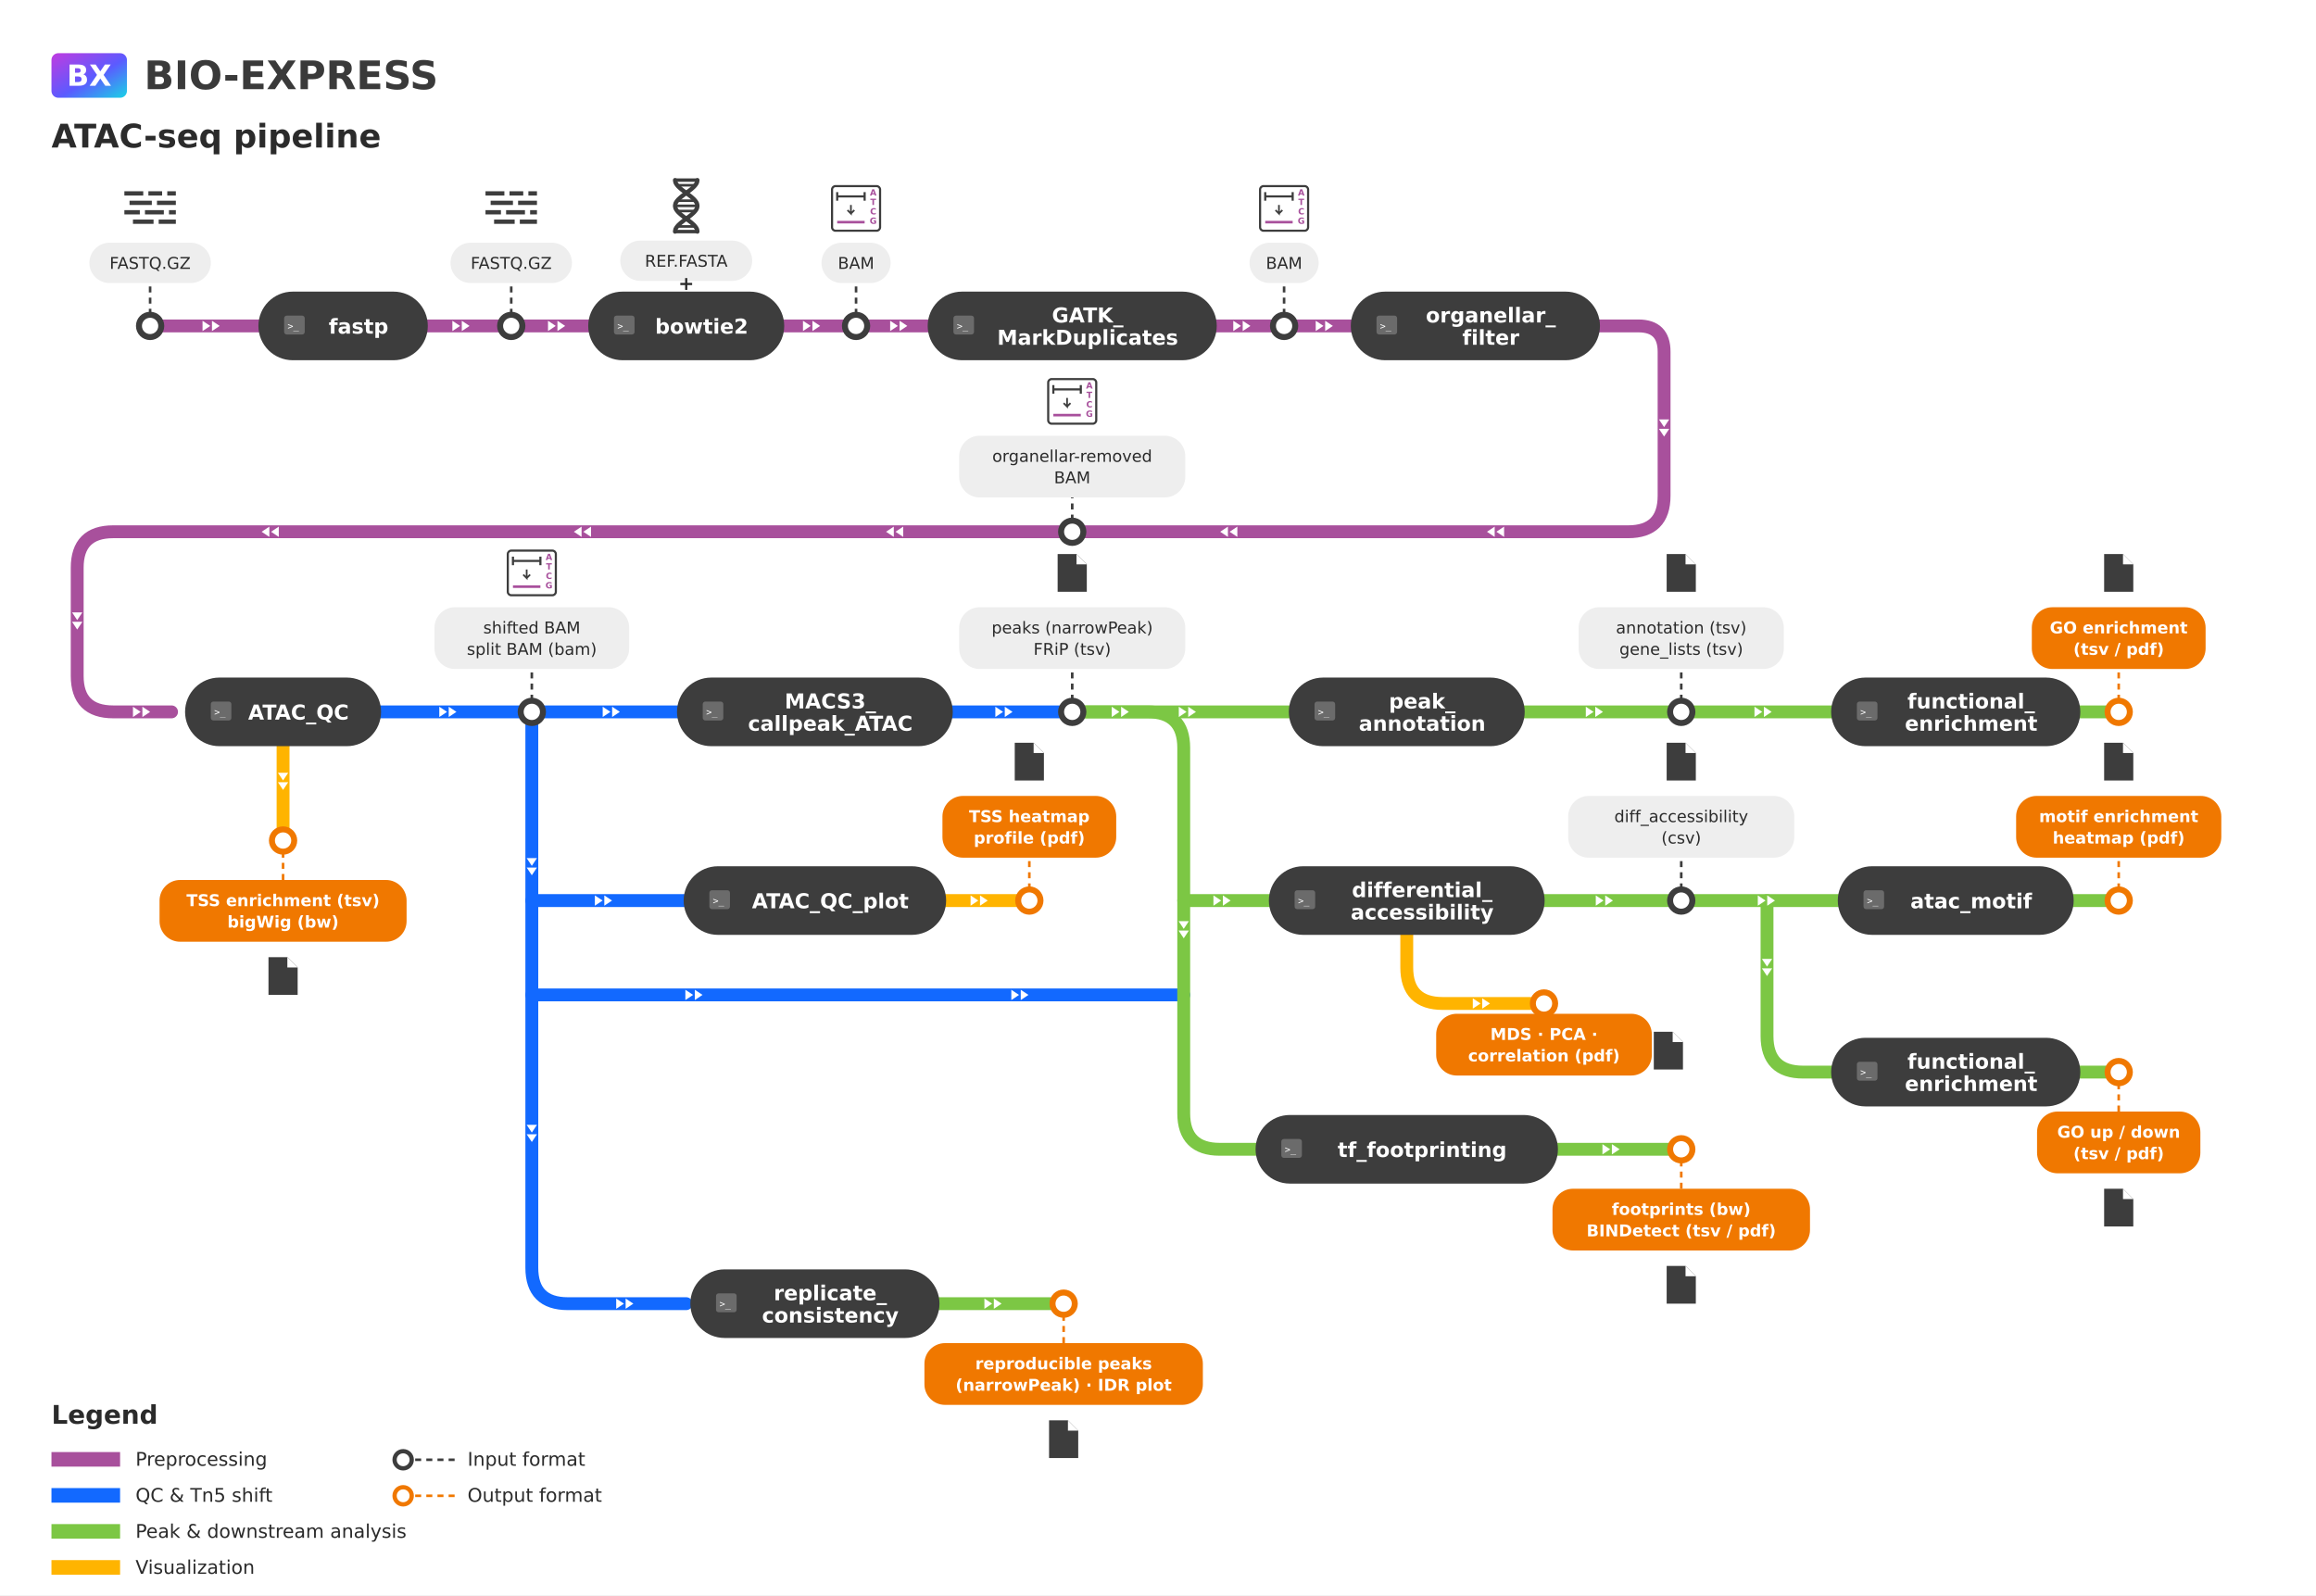
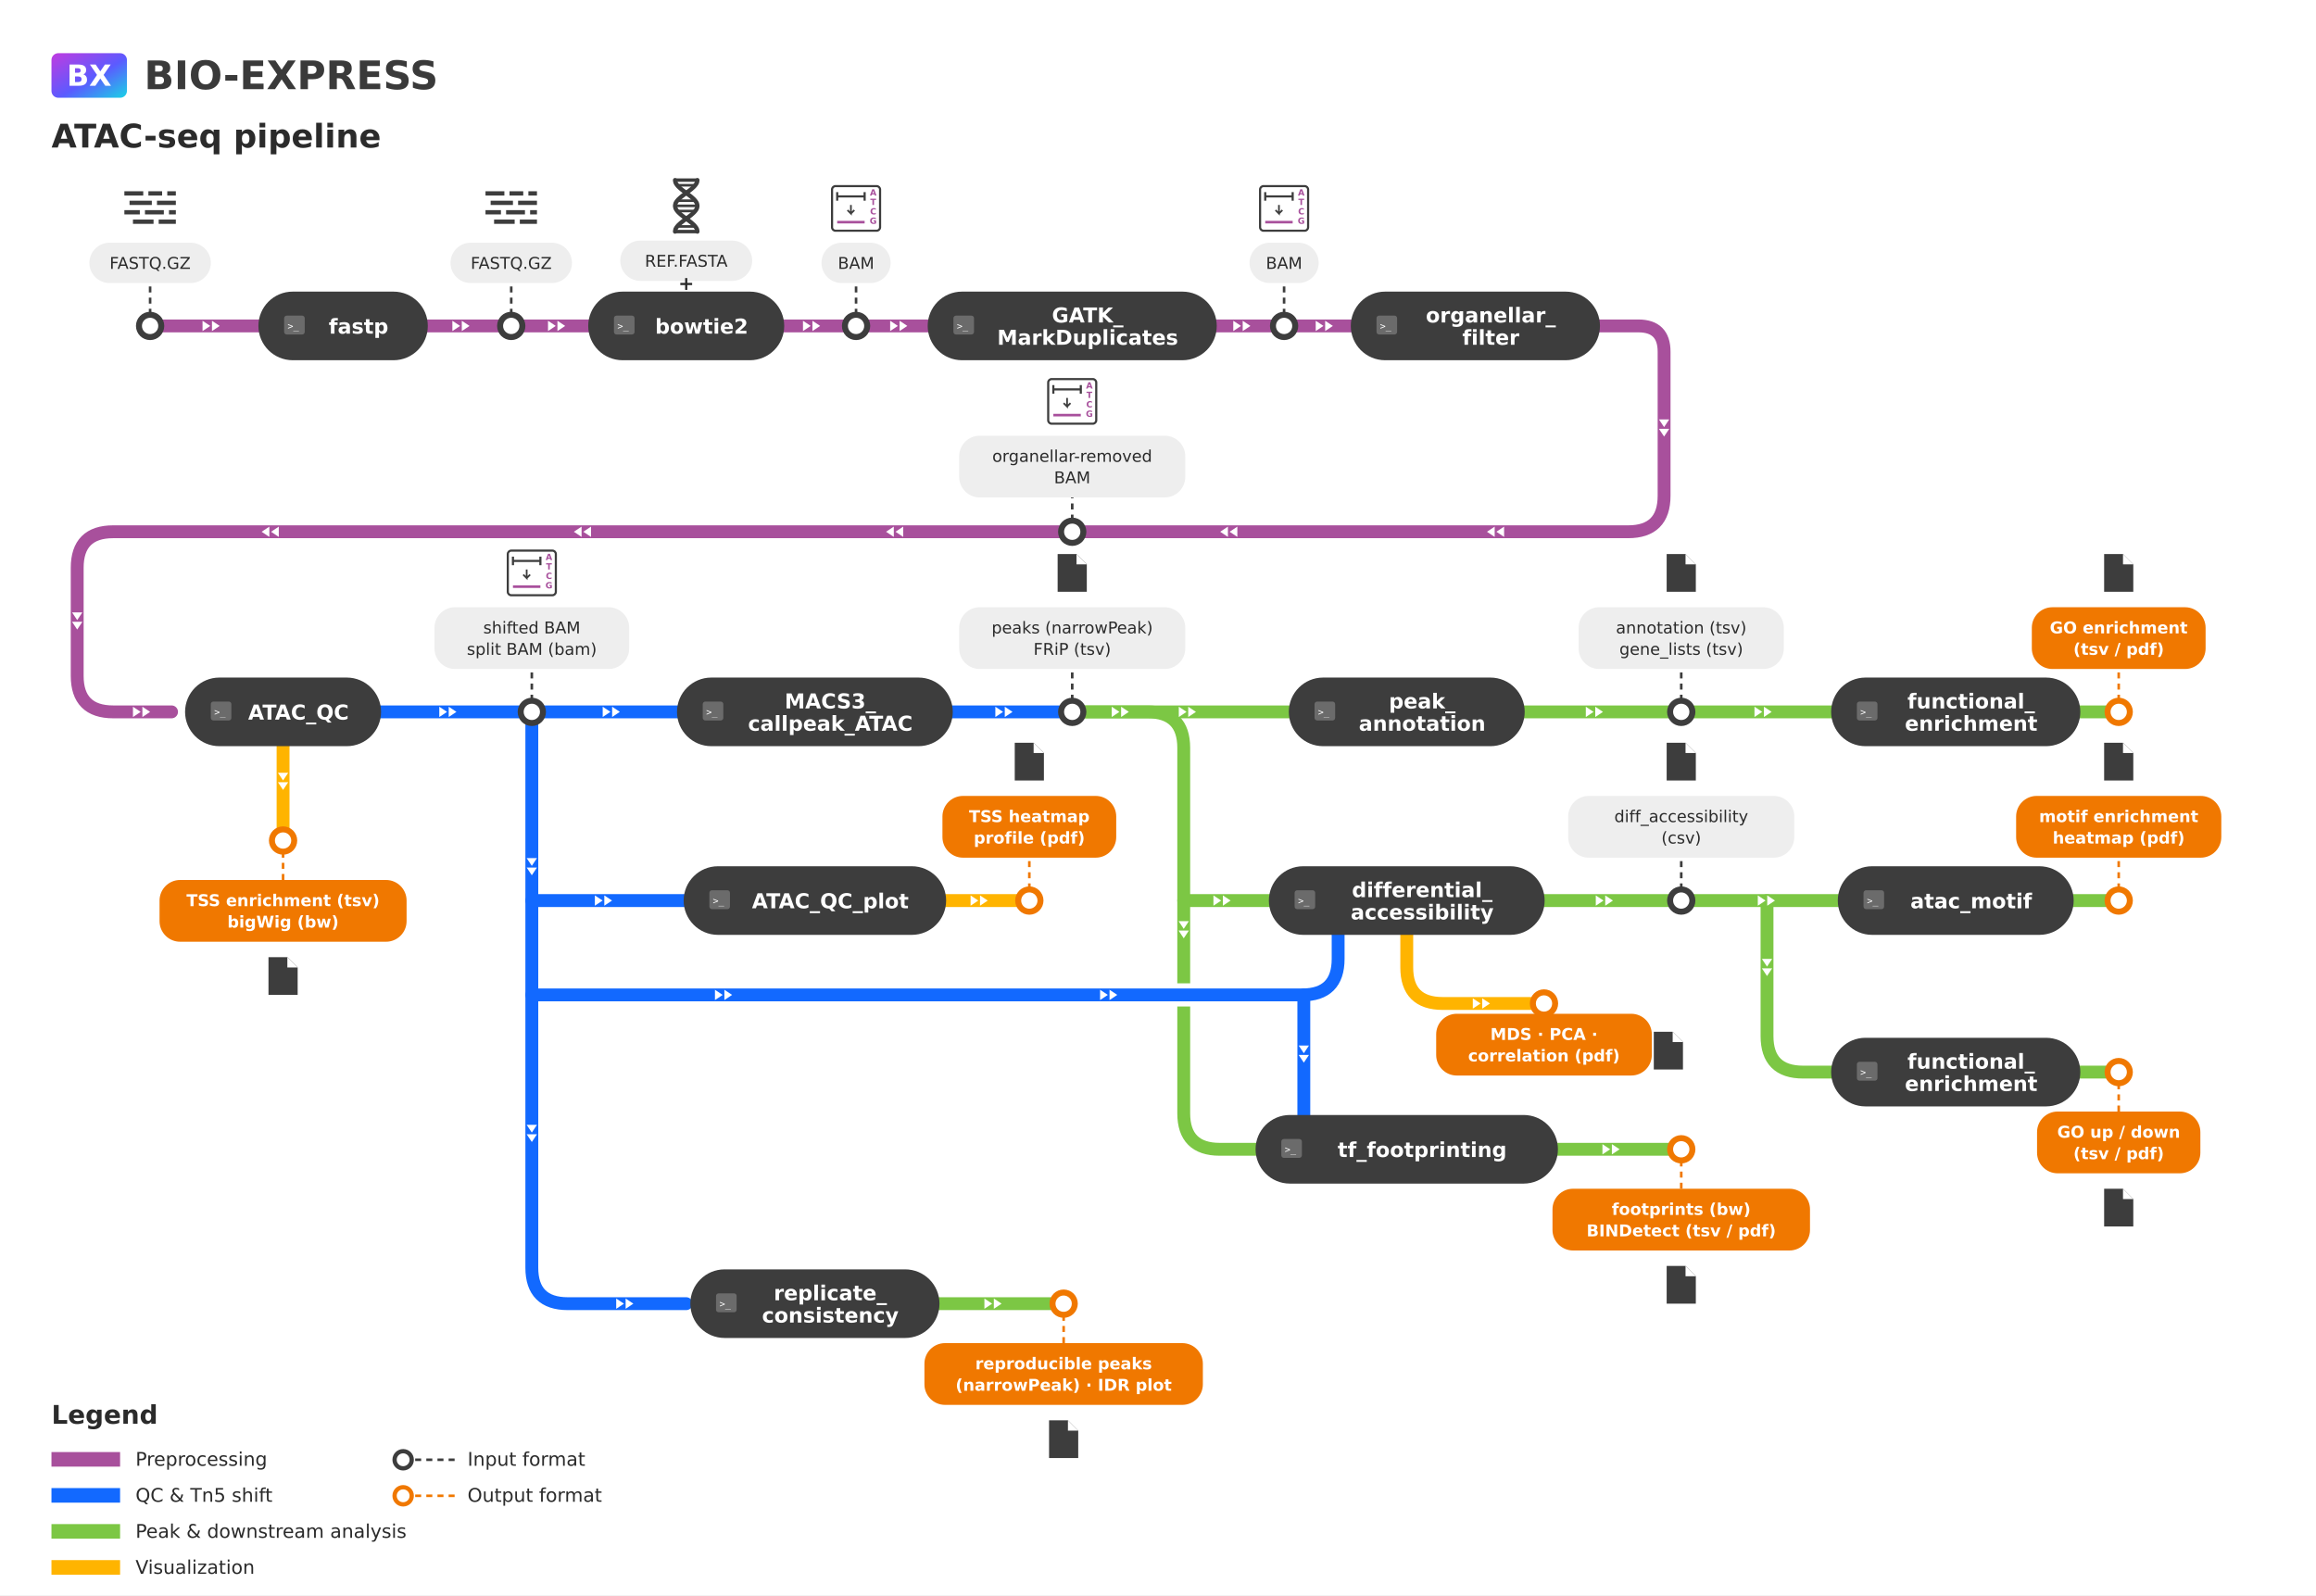
<svg xmlns="http://www.w3.org/2000/svg" width="2700" height="1860" viewBox="0 0 2700 1860">
  <defs>
    <linearGradient id="bx" x1="0" x2="1" y1="0" y2="1">
      <stop offset="0" stop-color="#C13BE0" />
      <stop offset="0.55" stop-color="#5B5BFF" />
      <stop offset="1" stop-color="#19D3E6" />
    </linearGradient>
  </defs>
  <rect width="2700" height="1860" fill="#fff" />
  <g transform="translate(60,62)">
    <rect width="88" height="52" rx="8" fill="url(#bx)" />
    <text x="44" y="38" text-anchor="middle" font-family="Montserrat, 'DejaVu Sans', Arial, sans-serif" font-size="34" font-weight="800" fill="#fff">BX</text>
    <text x="108" y="42" font-family="Montserrat, 'DejaVu Sans', Arial, sans-serif" font-size="46" font-weight="800" fill="#3A3A3A">BIO-EXPRESS</text>
  </g>
  <text x="60" y="172" font-family="Montserrat, 'DejaVu Sans', Arial, sans-serif" font-size="38" font-weight="700" fill="#2B2B2B">ATAC-seq pipeline</text>
  <path d="M175,380 L1850.0,380.0 Q1880,380 1910.0,380.0 L1910.0,380.0 Q1940,380 1940.0,410.0 L1940,578 Q1940,620 1898,620 L132,620 Q90,620 90,662 L90,788 Q90,830 132,830 L200,830" fill="none" stroke="#A8509C" stroke-width="15" stroke-linecap="round" stroke-linejoin="round" />
  <path d="M330,830 L1250,830" fill="none" stroke="#1269FF" stroke-width="15" stroke-linecap="round" stroke-linejoin="round" />
  <path d="M1250,830 L2258,830 Q2300,830 2342,830 L2470,830" fill="none" stroke="#7CC744" stroke-width="15" stroke-linecap="round" stroke-linejoin="round" />
  <path d="M620,830 L620,1478 Q620,1520 662,1520 L800,1520" fill="none" stroke="#1269FF" stroke-width="15" stroke-linecap="round" stroke-linejoin="round" />
  <path d="M620,1050 L800,1050" fill="none" stroke="#1269FF" stroke-width="15" stroke-linecap="round" stroke-linejoin="round" />
-   <path d="M620,1160 L1380,1160" fill="none" stroke="#1269FF" stroke-width="15" stroke-linecap="round" stroke-linejoin="round" />
  <path d="M1250,830 L1338,830 Q1380,830 1380,872 L1380,1298 Q1380,1340 1422,1340 L1500,1340" fill="none" stroke="#7CC744" stroke-width="15" stroke-linecap="round" stroke-linejoin="round" />
  <path d="M1380,1050 L1500,1050" fill="none" stroke="#7CC744" stroke-width="15" stroke-linecap="round" stroke-linejoin="round" />
+   <line x1="1350" y1="1160" x2="1410" y2="1160" stroke="#fff" stroke-width="27" />
+   <path d="M620,1160 L1518,1160 Q1560,1160 1560,1118 L1560,1050" fill="none" stroke="#1269FF" stroke-width="15" stroke-linecap="round" stroke-linejoin="round" />
+   <path d="M1520,1160 L1520,1340" fill="none" stroke="#1269FF" stroke-width="15" stroke-linecap="round" stroke-linejoin="round" />
  <path d="M1640,1050 L2470,1050" fill="none" stroke="#7CC744" stroke-width="15" stroke-linecap="round" stroke-linejoin="round" />
  <path d="M2060,1050 L2060,1208 Q2060,1250 2102,1250 L2470,1250" fill="none" stroke="#7CC744" stroke-width="15" stroke-linecap="round" stroke-linejoin="round" />
  <path d="M330,830 L330,980" fill="none" stroke="#FFB400" stroke-width="15" stroke-linecap="round" stroke-linejoin="round" />
  <path d="M950,1050 L1200,1050" fill="none" stroke="#FFB400" stroke-width="15" stroke-linecap="round" stroke-linejoin="round" />
  <path d="M1640,1050 L1640,1128 Q1640,1170 1682,1170 L1800,1170" fill="none" stroke="#FFB400" stroke-width="15" stroke-linecap="round" stroke-linejoin="round" />
  <path d="M1640,1340 L1960,1340" fill="none" stroke="#7CC744" stroke-width="15" stroke-linecap="round" stroke-linejoin="round" />
  <path d="M950,1520 L1240,1520" fill="none" stroke="#7CC744" stroke-width="15" stroke-linecap="round" stroke-linejoin="round" />
  <g transform="translate(247.125,380) rotate(0.0)" fill="#fff">
    <path d="M-5,-6 L4,0 L-5,6 Z" transform="translate(-6,0)" />
    <path d="M-5,-6 L4,0 L-5,6 Z" transform="translate(5,0)" />
  </g>
  <g transform="translate(538.375,380) rotate(0.0)" fill="#fff">
    <path d="M-5,-6 L4,0 L-5,6 Z" transform="translate(-6,0)" />
    <path d="M-5,-6 L4,0 L-5,6 Z" transform="translate(5,0)" />
  </g>
  <g transform="translate(649.875,380) rotate(0.0)" fill="#fff">
    <path d="M-5,-6 L4,0 L-5,6 Z" transform="translate(-6,0)" />
    <path d="M-5,-6 L4,0 L-5,6 Z" transform="translate(5,0)" />
  </g>
  <g transform="translate(947.125,380) rotate(0.0)" fill="#fff">
    <path d="M-5,-6 L4,0 L-5,6 Z" transform="translate(-6,0)" />
    <path d="M-5,-6 L4,0 L-5,6 Z" transform="translate(5,0)" />
  </g>
  <g transform="translate(1048.75,380) rotate(0.0)" fill="#fff">
    <path d="M-5,-6 L4,0 L-5,6 Z" transform="translate(-6,0)" />
    <path d="M-5,-6 L4,0 L-5,6 Z" transform="translate(5,0)" />
  </g>
  <g transform="translate(1448.75,380) rotate(0.0)" fill="#fff">
    <path d="M-5,-6 L4,0 L-5,6 Z" transform="translate(-6,0)" />
    <path d="M-5,-6 L4,0 L-5,6 Z" transform="translate(5,0)" />
  </g>
  <g transform="translate(1544.875,380) rotate(0.0)" fill="#fff">
    <path d="M-5,-6 L4,0 L-5,6 Z" transform="translate(-6,0)" />
    <path d="M-5,-6 L4,0 L-5,6 Z" transform="translate(5,0)" />
  </g>
  <g transform="translate(1940,500.0) rotate(90.0)" fill="#fff">
    <path d="M-5,-6 L4,0 L-5,6 Z" transform="translate(-6,0)" />
    <path d="M-5,-6 L4,0 L-5,6 Z" transform="translate(5,0)" />
  </g>
  <g transform="translate(314.0,620) rotate(180.0)" fill="#fff">
    <path d="M-5,-6 L4,0 L-5,6 Z" transform="translate(-6,0)" />
    <path d="M-5,-6 L4,0 L-5,6 Z" transform="translate(5,0)" />
  </g>
  <g transform="translate(678.0,620) rotate(180.0)" fill="#fff">
    <path d="M-5,-6 L4,0 L-5,6 Z" transform="translate(-6,0)" />
    <path d="M-5,-6 L4,0 L-5,6 Z" transform="translate(5,0)" />
  </g>
  <g transform="translate(1042.0,620) rotate(180.0)" fill="#fff">
    <path d="M-5,-6 L4,0 L-5,6 Z" transform="translate(-6,0)" />
    <path d="M-5,-6 L4,0 L-5,6 Z" transform="translate(5,0)" />
  </g>
  <g transform="translate(1431.5,620) rotate(180.0)" fill="#fff">
    <path d="M-5,-6 L4,0 L-5,6 Z" transform="translate(-6,0)" />
    <path d="M-5,-6 L4,0 L-5,6 Z" transform="translate(5,0)" />
  </g>
  <g transform="translate(1742.5,620) rotate(180.0)" fill="#fff">
    <path d="M-5,-6 L4,0 L-5,6 Z" transform="translate(-6,0)" />
    <path d="M-5,-6 L4,0 L-5,6 Z" transform="translate(5,0)" />
  </g>
  <g transform="translate(90,725.0) rotate(90.0)" fill="#fff">
    <path d="M-5,-6 L4,0 L-5,6 Z" transform="translate(-6,0)" />
    <path d="M-5,-6 L4,0 L-5,6 Z" transform="translate(5,0)" />
  </g>
  <g transform="translate(166.0,830) rotate(0.0)" fill="#fff">
    <path d="M-5,-6 L4,0 L-5,6 Z" transform="translate(-6,0)" />
    <path d="M-5,-6 L4,0 L-5,6 Z" transform="translate(5,0)" />
  </g>
  <g transform="translate(523.125,830) rotate(0.0)" fill="#fff">
    <path d="M-5,-6 L4,0 L-5,6 Z" transform="translate(-6,0)" />
    <path d="M-5,-6 L4,0 L-5,6 Z" transform="translate(5,0)" />
  </g>
  <g transform="translate(713.625,830) rotate(0.0)" fill="#fff">
    <path d="M-5,-6 L4,0 L-5,6 Z" transform="translate(-6,0)" />
    <path d="M-5,-6 L4,0 L-5,6 Z" transform="translate(5,0)" />
  </g>
  <g transform="translate(1171.375,830) rotate(0.0)" fill="#fff">
    <path d="M-5,-6 L4,0 L-5,6 Z" transform="translate(-6,0)" />
    <path d="M-5,-6 L4,0 L-5,6 Z" transform="translate(5,0)" />
  </g>
  <g transform="translate(1385.25,830) rotate(0.0)" fill="#fff">
    <path d="M-5,-6 L4,0 L-5,6 Z" transform="translate(-6,0)" />
    <path d="M-5,-6 L4,0 L-5,6 Z" transform="translate(5,0)" />
  </g>
  <g transform="translate(1859.75,830) rotate(0.0)" fill="#fff">
    <path d="M-5,-6 L4,0 L-5,6 Z" transform="translate(-6,0)" />
    <path d="M-5,-6 L4,0 L-5,6 Z" transform="translate(5,0)" />
  </g>
  <g transform="translate(2056.375,830) rotate(0.0)" fill="#fff">
    <path d="M-5,-6 L4,0 L-5,6 Z" transform="translate(-6,0)" />
    <path d="M-5,-6 L4,0 L-5,6 Z" transform="translate(5,0)" />
  </g>
  <g transform="translate(620,1011.5) rotate(90.0)" fill="#fff">
    <path d="M-5,-6 L4,0 L-5,6 Z" transform="translate(-6,0)" />
    <path d="M-5,-6 L4,0 L-5,6 Z" transform="translate(5,0)" />
  </g>
  <g transform="translate(620,1322.5) rotate(90.0)" fill="#fff">
    <path d="M-5,-6 L4,0 L-5,6 Z" transform="translate(-6,0)" />
    <path d="M-5,-6 L4,0 L-5,6 Z" transform="translate(5,0)" />
  </g>
  <g transform="translate(729.375,1520) rotate(0.0)" fill="#fff">
    <path d="M-5,-6 L4,0 L-5,6 Z" transform="translate(-6,0)" />
    <path d="M-5,-6 L4,0 L-5,6 Z" transform="translate(5,0)" />
  </g>
  <g transform="translate(704.5,1050) rotate(0.0)" fill="#fff">
    <path d="M-5,-6 L4,0 L-5,6 Z" transform="translate(-6,0)" />
    <path d="M-5,-6 L4,0 L-5,6 Z" transform="translate(5,0)" />
  </g>
-   <g transform="translate(810.0,1160) rotate(0.0)" fill="#fff">
-     <path d="M-5,-6 L4,0 L-5,6 Z" transform="translate(-6,0)" />
-     <path d="M-5,-6 L4,0 L-5,6 Z" transform="translate(5,0)" />
-   </g>
-   <g transform="translate(1190.0,1160) rotate(0.0)" fill="#fff">
-     <path d="M-5,-6 L4,0 L-5,6 Z" transform="translate(-6,0)" />
-     <path d="M-5,-6 L4,0 L-5,6 Z" transform="translate(5,0)" />
-   </g>
  <g transform="translate(1307.0,830) rotate(0.0)" fill="#fff">
    <path d="M-5,-6 L4,0 L-5,6 Z" transform="translate(-6,0)" />
    <path d="M-5,-6 L4,0 L-5,6 Z" transform="translate(5,0)" />
  </g>
  <g transform="translate(1380,1085.0) rotate(90.0)" fill="#fff">
    <path d="M-5,-6 L4,0 L-5,6 Z" transform="translate(-6,0)" />
    <path d="M-5,-6 L4,0 L-5,6 Z" transform="translate(5,0)" />
  </g>
  <g transform="translate(1425.625,1050) rotate(0.0)" fill="#fff">
+     <path d="M-5,-6 L4,0 L-5,6 Z" transform="translate(-6,0)" />
+     <path d="M-5,-6 L4,0 L-5,6 Z" transform="translate(5,0)" />
+   </g>
+   <g transform="translate(844.5,1160) rotate(0.0)" fill="#fff">
+     <path d="M-5,-6 L4,0 L-5,6 Z" transform="translate(-6,0)" />
+     <path d="M-5,-6 L4,0 L-5,6 Z" transform="translate(5,0)" />
+   </g>
+   <g transform="translate(1293.5,1160) rotate(0.0)" fill="#fff">
+     <path d="M-5,-6 L4,0 L-5,6 Z" transform="translate(-6,0)" />
+     <path d="M-5,-6 L4,0 L-5,6 Z" transform="translate(5,0)" />
+   </g>
+   <g transform="translate(1520,1230.0) rotate(90.0)" fill="#fff">
    <path d="M-5,-6 L4,0 L-5,6 Z" transform="translate(-6,0)" />
    <path d="M-5,-6 L4,0 L-5,6 Z" transform="translate(5,0)" />
  </g>
  <g transform="translate(1871.375,1050) rotate(0.0)" fill="#fff">
    <path d="M-5,-6 L4,0 L-5,6 Z" transform="translate(-6,0)" />
    <path d="M-5,-6 L4,0 L-5,6 Z" transform="translate(5,0)" />
  </g>
  <g transform="translate(2060.25,1050) rotate(0.0)" fill="#fff">
    <path d="M-5,-6 L4,0 L-5,6 Z" transform="translate(-6,0)" />
    <path d="M-5,-6 L4,0 L-5,6 Z" transform="translate(5,0)" />
  </g>
  <g transform="translate(2060,1129.0) rotate(90.0)" fill="#fff">
    <path d="M-5,-6 L4,0 L-5,6 Z" transform="translate(-6,0)" />
    <path d="M-5,-6 L4,0 L-5,6 Z" transform="translate(5,0)" />
  </g>
  <g transform="translate(330,912.0) rotate(90.0)" fill="#fff">
    <path d="M-5,-6 L4,0 L-5,6 Z" transform="translate(-6,0)" />
    <path d="M-5,-6 L4,0 L-5,6 Z" transform="translate(5,0)" />
  </g>
  <g transform="translate(1142.5,1050) rotate(0.0)" fill="#fff">
    <path d="M-5,-6 L4,0 L-5,6 Z" transform="translate(-6,0)" />
    <path d="M-5,-6 L4,0 L-5,6 Z" transform="translate(5,0)" />
  </g>
  <g transform="translate(1728.0,1170) rotate(0.0)" fill="#fff">
    <path d="M-5,-6 L4,0 L-5,6 Z" transform="translate(-6,0)" />
    <path d="M-5,-6 L4,0 L-5,6 Z" transform="translate(5,0)" />
  </g>
  <g transform="translate(1879.125,1340) rotate(0.0)" fill="#fff">
    <path d="M-5,-6 L4,0 L-5,6 Z" transform="translate(-6,0)" />
    <path d="M-5,-6 L4,0 L-5,6 Z" transform="translate(5,0)" />
  </g>
  <g transform="translate(1158.625,1520) rotate(0.0)" fill="#fff">
    <path d="M-5,-6 L4,0 L-5,6 Z" transform="translate(-6,0)" />
    <path d="M-5,-6 L4,0 L-5,6 Z" transform="translate(5,0)" />
  </g>
  <rect x="301.25" y="340.0" width="197.5" height="80" rx="40.0" fill="#3D3D3D" />
  <rect x="331.25" y="368" width="24" height="22" rx="3" fill="#6B6B6B" />
  <text x="335.25" y="384" font-family="monospace" font-size="11" fill="#fff">&gt;_</text>
  <text x="418" y="389" text-anchor="middle" font-family="Montserrat, 'DejaVu Sans', Arial, sans-serif" font-size="24" font-weight="600" fill="#fff">fastp</text>
  <rect x="685.75" y="340.0" width="228.5" height="80" rx="40.0" fill="#3D3D3D" />
  <rect x="715.75" y="368" width="24" height="22" rx="3" fill="#6B6B6B" />
  <text x="719.75" y="384" font-family="monospace" font-size="11" fill="#fff">&gt;_</text>
  <text x="818" y="389" text-anchor="middle" font-family="Montserrat, 'DejaVu Sans', Arial, sans-serif" font-size="24" font-weight="600" fill="#fff">bowtie2</text>
  <rect x="1081.5" y="340.0" width="337.0" height="80" rx="40.0" fill="#3D3D3D" />
  <rect x="1111.5" y="368" width="24" height="22" rx="3" fill="#6B6B6B" />
  <text x="1115.5" y="384" font-family="monospace" font-size="11" fill="#fff">&gt;_</text>
  <text x="1268" y="376" text-anchor="middle" font-family="Montserrat, 'DejaVu Sans', Arial, sans-serif" font-size="24" font-weight="600" fill="#fff">GATK_</text>
  <text x="1268" y="402" text-anchor="middle" font-family="Montserrat, 'DejaVu Sans', Arial, sans-serif" font-size="24" font-weight="600" fill="#fff">MarkDuplicates</text>
  <rect x="1574.75" y="340.0" width="290.5" height="80" rx="40.0" fill="#3D3D3D" />
  <rect x="1604.75" y="368" width="24" height="22" rx="3" fill="#6B6B6B" />
  <text x="1608.75" y="384" font-family="monospace" font-size="11" fill="#fff">&gt;_</text>
  <text x="1738" y="376" text-anchor="middle" font-family="Montserrat, 'DejaVu Sans', Arial, sans-serif" font-size="24" font-weight="600" fill="#fff">organellar_</text>
  <text x="1738" y="402" text-anchor="middle" font-family="Montserrat, 'DejaVu Sans', Arial, sans-serif" font-size="24" font-weight="600" fill="#fff">filter</text>
  <line x1="175" y1="380" x2="175" y2="330.0" stroke="#3D3D3D" stroke-width="3" stroke-dasharray="7,6" />
  <rect x="104.2" y="283.0" width="141.6" height="47" rx="23.5" fill="#EEEEEE" />
  <text x="175" y="313.5" text-anchor="middle" font-family="Montserrat, 'DejaVu Sans', Arial, sans-serif" font-size="19" font-weight="500" fill="#2B2B2B">FASTQ.GZ</text>
  <rect x="145" y="223.0" width="22" height="5" fill="#3D3D3D" />
  <rect x="173" y="223.0" width="16" height="5" fill="#3D3D3D" />
  <rect x="195" y="223.0" width="10" height="5" fill="#3D3D3D" />
  <rect x="151" y="234.0" width="26" height="5" fill="#3D3D3D" />
  <rect x="183" y="234.0" width="22" height="5" fill="#3D3D3D" />
  <rect x="145" y="245.0" width="18" height="5" fill="#3D3D3D" />
  <rect x="169" y="245.0" width="22" height="5" fill="#3D3D3D" />
  <rect x="197" y="245.0" width="8" height="5" fill="#3D3D3D" />
  <rect x="155" y="256.0" width="24" height="5" fill="#3D3D3D" />
  <rect x="185" y="256.0" width="20" height="5" fill="#3D3D3D" />
  <circle cx="175" cy="380" r="13" fill="#fff" stroke="#3D3D3D" stroke-width="7" />
  <line x1="596" y1="380" x2="596" y2="330.0" stroke="#3D3D3D" stroke-width="3" stroke-dasharray="7,6" />
  <rect x="525.2" y="283.0" width="141.6" height="47" rx="23.5" fill="#EEEEEE" />
  <text x="596" y="313.5" text-anchor="middle" font-family="Montserrat, 'DejaVu Sans', Arial, sans-serif" font-size="19" font-weight="500" fill="#2B2B2B">FASTQ.GZ</text>
  <rect x="566" y="223.0" width="22" height="5" fill="#3D3D3D" />
  <rect x="594" y="223.0" width="16" height="5" fill="#3D3D3D" />
  <rect x="616" y="223.0" width="10" height="5" fill="#3D3D3D" />
  <rect x="572" y="234.0" width="26" height="5" fill="#3D3D3D" />
  <rect x="604" y="234.0" width="22" height="5" fill="#3D3D3D" />
  <rect x="566" y="245.0" width="18" height="5" fill="#3D3D3D" />
  <rect x="590" y="245.0" width="22" height="5" fill="#3D3D3D" />
  <rect x="618" y="245.0" width="8" height="5" fill="#3D3D3D" />
  <rect x="576" y="256.0" width="24" height="5" fill="#3D3D3D" />
  <rect x="606" y="256.0" width="20" height="5" fill="#3D3D3D" />
  <circle cx="596" cy="380" r="13" fill="#fff" stroke="#3D3D3D" stroke-width="7" />
  <line x1="998" y1="380" x2="998" y2="330.0" stroke="#3D3D3D" stroke-width="3" stroke-dasharray="7,6" />
  <rect x="957.7" y="283.0" width="80.6" height="47" rx="23.5" fill="#EEEEEE" />
  <text x="998" y="313.5" text-anchor="middle" font-family="Montserrat, 'DejaVu Sans', Arial, sans-serif" font-size="19" font-weight="500" fill="#2B2B2B">BAM</text>
  <rect x="970" y="217.0" width="56" height="52" rx="4" fill="#fff" stroke="#3D3D3D" stroke-width="2.5" />
  <line x1="976" y1="229.0" x2="1008" y2="229.0" stroke="#3D3D3D" stroke-width="2.5" />
  <line x1="976" y1="224.0" x2="976" y2="234.0" stroke="#3D3D3D" stroke-width="2.5" />
  <line x1="1008" y1="224.0" x2="1008" y2="234.0" stroke="#3D3D3D" stroke-width="2.5" />
  <path d="M992,239.0 v10 l-4,-4 M992,249.0 l4,-4" fill="none" stroke="#3D3D3D" stroke-width="2" />
  <line x1="976" y1="259.0" x2="1008" y2="259.0" stroke="#A8509C" stroke-width="3" />
  <text x="1018" y="228.0" text-anchor="middle" font-family="Montserrat, 'DejaVu Sans', Arial, sans-serif" font-size="10" font-weight="700" fill="#A8509C">A</text>
  <text x="1018" y="239.0" text-anchor="middle" font-family="Montserrat, 'DejaVu Sans', Arial, sans-serif" font-size="10" font-weight="700" fill="#A8509C">T</text>
  <text x="1018" y="250.0" text-anchor="middle" font-family="Montserrat, 'DejaVu Sans', Arial, sans-serif" font-size="10" font-weight="700" fill="#A8509C">C</text>
  <text x="1018" y="261.0" text-anchor="middle" font-family="Montserrat, 'DejaVu Sans', Arial, sans-serif" font-size="10" font-weight="700" fill="#A8509C">G</text>
  <circle cx="998" cy="380" r="13" fill="#fff" stroke="#3D3D3D" stroke-width="7" />
  <line x1="1497" y1="380" x2="1497" y2="330.0" stroke="#3D3D3D" stroke-width="3" stroke-dasharray="7,6" />
  <rect x="1456.7" y="283.0" width="80.6" height="47" rx="23.5" fill="#EEEEEE" />
  <text x="1497" y="313.5" text-anchor="middle" font-family="Montserrat, 'DejaVu Sans', Arial, sans-serif" font-size="19" font-weight="500" fill="#2B2B2B">BAM</text>
  <rect x="1469" y="217.0" width="56" height="52" rx="4" fill="#fff" stroke="#3D3D3D" stroke-width="2.5" />
  <line x1="1475" y1="229.0" x2="1507" y2="229.0" stroke="#3D3D3D" stroke-width="2.5" />
  <line x1="1475" y1="224.0" x2="1475" y2="234.0" stroke="#3D3D3D" stroke-width="2.5" />
  <line x1="1507" y1="224.0" x2="1507" y2="234.0" stroke="#3D3D3D" stroke-width="2.5" />
  <path d="M1491,239.0 v10 l-4,-4 M1491,249.0 l4,-4" fill="none" stroke="#3D3D3D" stroke-width="2" />
  <line x1="1475" y1="259.0" x2="1507" y2="259.0" stroke="#A8509C" stroke-width="3" />
  <text x="1517" y="228.0" text-anchor="middle" font-family="Montserrat, 'DejaVu Sans', Arial, sans-serif" font-size="10" font-weight="700" fill="#A8509C">A</text>
  <text x="1517" y="239.0" text-anchor="middle" font-family="Montserrat, 'DejaVu Sans', Arial, sans-serif" font-size="10" font-weight="700" fill="#A8509C">T</text>
  <text x="1517" y="250.0" text-anchor="middle" font-family="Montserrat, 'DejaVu Sans', Arial, sans-serif" font-size="10" font-weight="700" fill="#A8509C">C</text>
  <text x="1517" y="261.0" text-anchor="middle" font-family="Montserrat, 'DejaVu Sans', Arial, sans-serif" font-size="10" font-weight="700" fill="#A8509C">G</text>
  <circle cx="1497" cy="380" r="13" fill="#fff" stroke="#3D3D3D" stroke-width="7" />
  <rect x="723.1" y="280.5" width="153.8" height="47" rx="23.5" fill="#EEEEEE" />
  <text x="800" y="311.0" text-anchor="middle" font-family="Montserrat, 'DejaVu Sans', Arial, sans-serif" font-size="19" font-weight="500" fill="#2B2B2B">REF.FASTA</text>
  <text x="800" y="338" text-anchor="middle" font-family="Montserrat, 'DejaVu Sans', Arial, sans-serif" font-size="22" font-weight="700" fill="#2B2B2B">+</text>
  <polyline points="813.0,210.0 812.8,211.5 812.4,213.0 811.6,214.5 810.5,216.0 809.2,217.5 807.6,219.0 805.9,220.5 804.0,222.0 802.0,223.5 800.0,225.0 798.0,226.5 796.0,228.0 794.1,229.5 792.4,231.0 790.8,232.5 789.5,234.0 788.4,235.5 787.6,237.0 787.2,238.5 787.0,240.0 787.2,241.5 787.6,243.0 788.4,244.5 789.5,246.0 790.8,247.5 792.4,249.0 794.1,250.5 796.0,252.0 798.0,253.5 800.0,255.0 802.0,256.5 804.0,258.0 805.9,259.5 807.6,261.0 809.2,262.5 810.5,264.0 811.6,265.5 812.4,267.0 812.8,268.5 813.0,270.0" fill="none" stroke="#3D3D3D" stroke-width="5" stroke-linecap="round" />
  <polyline points="787.0,210.0 787.2,211.5 787.6,213.0 788.4,214.5 789.5,216.0 790.8,217.5 792.4,219.0 794.1,220.5 796.0,222.0 798.0,223.5 800.0,225.0 802.0,226.5 804.0,228.0 805.9,229.5 807.6,231.0 809.2,232.5 810.5,234.0 811.6,235.5 812.4,237.0 812.8,238.5 813.0,240.0 812.8,241.5 812.4,243.0 811.6,244.5 810.5,246.0 809.2,247.5 807.6,249.0 805.9,250.5 804.0,252.0 802.0,253.5 800.0,255.0 798.0,256.5 796.0,258.0 794.1,259.5 792.4,261.0 790.8,262.5 789.5,264.0 788.4,265.5 787.6,267.0 787.2,268.5 787.0,270.0" fill="none" stroke="#3D3D3D" stroke-width="5" stroke-linecap="round" />
  <line x1="789.0" y1="210.0" x2="811.0" y2="210.0" stroke="#3D3D3D" stroke-width="4" stroke-linecap="round" />
  <line x1="791.5" y1="216.0" x2="808.5" y2="216.0" stroke="#3D3D3D" stroke-width="3" stroke-linecap="round" />
  <line x1="791.5" y1="234.0" x2="808.5" y2="234.0" stroke="#3D3D3D" stroke-width="3" stroke-linecap="round" />
  <line x1="789.0" y1="240.0" x2="811.0" y2="240.0" stroke="#3D3D3D" stroke-width="3" stroke-linecap="round" />
  <line x1="791.5" y1="246.0" x2="808.5" y2="246.0" stroke="#3D3D3D" stroke-width="3" stroke-linecap="round" />
  <line x1="791.5" y1="264.0" x2="808.5" y2="264.0" stroke="#3D3D3D" stroke-width="3" stroke-linecap="round" />
  <line x1="789.0" y1="270.0" x2="811.0" y2="270.0" stroke="#3D3D3D" stroke-width="4" stroke-linecap="round" />
  <line x1="1250" y1="620" x2="1250" y2="580.0" stroke="#3D3D3D" stroke-width="3" stroke-dasharray="7,6" />
  <rect x="1118.2" y="508.0" width="263.6" height="72" rx="24" fill="#EEEEEE" />
  <text x="1250" y="538.5" text-anchor="middle" font-family="Montserrat, 'DejaVu Sans', Arial, sans-serif" font-size="19" font-weight="500" fill="#2B2B2B">organellar-removed</text>
  <text x="1250" y="563.5" text-anchor="middle" font-family="Montserrat, 'DejaVu Sans', Arial, sans-serif" font-size="19" font-weight="500" fill="#2B2B2B">BAM</text>
  <rect x="1222" y="442.0" width="56" height="52" rx="4" fill="#fff" stroke="#3D3D3D" stroke-width="2.5" />
  <line x1="1228" y1="454.0" x2="1260" y2="454.0" stroke="#3D3D3D" stroke-width="2.5" />
  <line x1="1228" y1="449.0" x2="1228" y2="459.0" stroke="#3D3D3D" stroke-width="2.5" />
  <line x1="1260" y1="449.0" x2="1260" y2="459.0" stroke="#3D3D3D" stroke-width="2.5" />
  <path d="M1244,464.0 v10 l-4,-4 M1244,474.0 l4,-4" fill="none" stroke="#3D3D3D" stroke-width="2" />
  <line x1="1228" y1="484.0" x2="1260" y2="484.0" stroke="#A8509C" stroke-width="3" />
  <text x="1270" y="453.0" text-anchor="middle" font-family="Montserrat, 'DejaVu Sans', Arial, sans-serif" font-size="10" font-weight="700" fill="#A8509C">A</text>
  <text x="1270" y="464.0" text-anchor="middle" font-family="Montserrat, 'DejaVu Sans', Arial, sans-serif" font-size="10" font-weight="700" fill="#A8509C">T</text>
  <text x="1270" y="475.0" text-anchor="middle" font-family="Montserrat, 'DejaVu Sans', Arial, sans-serif" font-size="10" font-weight="700" fill="#A8509C">C</text>
  <text x="1270" y="486.0" text-anchor="middle" font-family="Montserrat, 'DejaVu Sans', Arial, sans-serif" font-size="10" font-weight="700" fill="#A8509C">G</text>
  <circle cx="1250" cy="620" r="13" fill="#fff" stroke="#3D3D3D" stroke-width="7" />
  <rect x="215.75" y="790.0" width="228.5" height="80" rx="40.0" fill="#3D3D3D" />
  <rect x="245.75" y="818" width="24" height="22" rx="3" fill="#6B6B6B" />
  <text x="249.75" y="834" font-family="monospace" font-size="11" fill="#fff">&gt;_</text>
  <text x="348" y="839" text-anchor="middle" font-family="Montserrat, 'DejaVu Sans', Arial, sans-serif" font-size="24" font-weight="600" fill="#fff">ATAC_QC</text>
  <rect x="789.25" y="790.0" width="321.5" height="80" rx="40.0" fill="#3D3D3D" />
  <rect x="819.25" y="818" width="24" height="22" rx="3" fill="#6B6B6B" />
  <text x="823.25" y="834" font-family="monospace" font-size="11" fill="#fff">&gt;_</text>
  <text x="968" y="826" text-anchor="middle" font-family="Montserrat, 'DejaVu Sans', Arial, sans-serif" font-size="24" font-weight="600" fill="#fff">MACS3_</text>
  <text x="968" y="852" text-anchor="middle" font-family="Montserrat, 'DejaVu Sans', Arial, sans-serif" font-size="24" font-weight="600" fill="#fff">callpeak_ATAC</text>
  <rect x="1502.5" y="790.0" width="275.0" height="80" rx="40.0" fill="#3D3D3D" />
  <rect x="1532.5" y="818" width="24" height="22" rx="3" fill="#6B6B6B" />
  <text x="1536.5" y="834" font-family="monospace" font-size="11" fill="#fff">&gt;_</text>
  <text x="1658" y="826" text-anchor="middle" font-family="Montserrat, 'DejaVu Sans', Arial, sans-serif" font-size="24" font-weight="600" fill="#fff">peak_</text>
  <text x="1658" y="852" text-anchor="middle" font-family="Montserrat, 'DejaVu Sans', Arial, sans-serif" font-size="24" font-weight="600" fill="#fff">annotation</text>
  <rect x="2134.75" y="790.0" width="290.5" height="80" rx="40.0" fill="#3D3D3D" />
  <rect x="2164.75" y="818" width="24" height="22" rx="3" fill="#6B6B6B" />
  <text x="2168.75" y="834" font-family="monospace" font-size="11" fill="#fff">&gt;_</text>
  <text x="2298" y="826" text-anchor="middle" font-family="Montserrat, 'DejaVu Sans', Arial, sans-serif" font-size="24" font-weight="600" fill="#fff">functional_</text>
  <text x="2298" y="852" text-anchor="middle" font-family="Montserrat, 'DejaVu Sans', Arial, sans-serif" font-size="24" font-weight="600" fill="#fff">enrichment</text>
  <rect x="797.0" y="1010.0" width="306.0" height="80" rx="40.0" fill="#3D3D3D" />
  <rect x="827.0" y="1038" width="24" height="22" rx="3" fill="#6B6B6B" />
  <text x="831.0" y="1054" font-family="monospace" font-size="11" fill="#fff">&gt;_</text>
  <text x="968" y="1059" text-anchor="middle" font-family="Montserrat, 'DejaVu Sans', Arial, sans-serif" font-size="24" font-weight="600" fill="#fff">ATAC_QC_plot</text>
  <rect x="1479.25" y="1010.0" width="321.5" height="80" rx="40.0" fill="#3D3D3D" />
  <rect x="1509.25" y="1038" width="24" height="22" rx="3" fill="#6B6B6B" />
  <text x="1513.25" y="1054" font-family="monospace" font-size="11" fill="#fff">&gt;_</text>
  <text x="1658" y="1046" text-anchor="middle" font-family="Montserrat, 'DejaVu Sans', Arial, sans-serif" font-size="24" font-weight="600" fill="#fff">differential_</text>
  <text x="1658" y="1072" text-anchor="middle" font-family="Montserrat, 'DejaVu Sans', Arial, sans-serif" font-size="24" font-weight="600" fill="#fff">accessibility</text>
  <rect x="2142.5" y="1010.0" width="275.0" height="80" rx="40.0" fill="#3D3D3D" />
  <rect x="2172.5" y="1038" width="24" height="22" rx="3" fill="#6B6B6B" />
  <text x="2176.5" y="1054" font-family="monospace" font-size="11" fill="#fff">&gt;_</text>
  <text x="2298" y="1059" text-anchor="middle" font-family="Montserrat, 'DejaVu Sans', Arial, sans-serif" font-size="24" font-weight="600" fill="#fff">atac_motif</text>
  <rect x="2134.75" y="1210.0" width="290.5" height="80" rx="40.0" fill="#3D3D3D" />
  <rect x="2164.75" y="1238" width="24" height="22" rx="3" fill="#6B6B6B" />
  <text x="2168.75" y="1254" font-family="monospace" font-size="11" fill="#fff">&gt;_</text>
  <text x="2298" y="1246" text-anchor="middle" font-family="Montserrat, 'DejaVu Sans', Arial, sans-serif" font-size="24" font-weight="600" fill="#fff">functional_</text>
  <text x="2298" y="1272" text-anchor="middle" font-family="Montserrat, 'DejaVu Sans', Arial, sans-serif" font-size="24" font-weight="600" fill="#fff">enrichment</text>
  <rect x="1463.75" y="1300.0" width="352.5" height="80" rx="40.0" fill="#3D3D3D" />
  <rect x="1493.75" y="1328" width="24" height="22" rx="3" fill="#6B6B6B" />
  <text x="1497.75" y="1344" font-family="monospace" font-size="11" fill="#fff">&gt;_</text>
  <text x="1658" y="1349" text-anchor="middle" font-family="Montserrat, 'DejaVu Sans', Arial, sans-serif" font-size="24" font-weight="600" fill="#fff">tf_footprinting</text>
  <rect x="804.75" y="1480.0" width="290.5" height="80" rx="40.0" fill="#3D3D3D" />
  <rect x="834.75" y="1508" width="24" height="22" rx="3" fill="#6B6B6B" />
  <text x="838.75" y="1524" font-family="monospace" font-size="11" fill="#fff">&gt;_</text>
  <text x="968" y="1516" text-anchor="middle" font-family="Montserrat, 'DejaVu Sans', Arial, sans-serif" font-size="24" font-weight="600" fill="#fff">replicate_</text>
  <text x="968" y="1542" text-anchor="middle" font-family="Montserrat, 'DejaVu Sans', Arial, sans-serif" font-size="24" font-weight="600" fill="#fff">consistency</text>
  <line x1="620" y1="830" x2="620" y2="780.0" stroke="#3D3D3D" stroke-width="3" stroke-dasharray="7,6" />
  <rect x="506.5" y="708.0" width="227.0" height="72" rx="24" fill="#EEEEEE" />
  <text x="620" y="738.5" text-anchor="middle" font-family="Montserrat, 'DejaVu Sans', Arial, sans-serif" font-size="19" font-weight="500" fill="#2B2B2B">shifted BAM</text>
  <text x="620" y="763.5" text-anchor="middle" font-family="Montserrat, 'DejaVu Sans', Arial, sans-serif" font-size="19" font-weight="500" fill="#2B2B2B">split BAM (bam)</text>
  <rect x="592" y="642.0" width="56" height="52" rx="4" fill="#fff" stroke="#3D3D3D" stroke-width="2.5" />
  <line x1="598" y1="654.0" x2="630" y2="654.0" stroke="#3D3D3D" stroke-width="2.5" />
  <line x1="598" y1="649.0" x2="598" y2="659.0" stroke="#3D3D3D" stroke-width="2.5" />
  <line x1="630" y1="649.0" x2="630" y2="659.0" stroke="#3D3D3D" stroke-width="2.5" />
  <path d="M614,664.0 v10 l-4,-4 M614,674.0 l4,-4" fill="none" stroke="#3D3D3D" stroke-width="2" />
  <line x1="598" y1="684.0" x2="630" y2="684.0" stroke="#A8509C" stroke-width="3" />
  <text x="640" y="653.0" text-anchor="middle" font-family="Montserrat, 'DejaVu Sans', Arial, sans-serif" font-size="10" font-weight="700" fill="#A8509C">A</text>
  <text x="640" y="664.0" text-anchor="middle" font-family="Montserrat, 'DejaVu Sans', Arial, sans-serif" font-size="10" font-weight="700" fill="#A8509C">T</text>
  <text x="640" y="675.0" text-anchor="middle" font-family="Montserrat, 'DejaVu Sans', Arial, sans-serif" font-size="10" font-weight="700" fill="#A8509C">C</text>
  <text x="640" y="686.0" text-anchor="middle" font-family="Montserrat, 'DejaVu Sans', Arial, sans-serif" font-size="10" font-weight="700" fill="#A8509C">G</text>
  <circle cx="620" cy="830" r="13" fill="#fff" stroke="#3D3D3D" stroke-width="7" />
  <line x1="1250" y1="830" x2="1250" y2="780.0" stroke="#3D3D3D" stroke-width="3" stroke-dasharray="7,6" />
  <rect x="1118.2" y="708.0" width="263.6" height="72" rx="24" fill="#EEEEEE" />
  <text x="1250" y="738.5" text-anchor="middle" font-family="Montserrat, 'DejaVu Sans', Arial, sans-serif" font-size="19" font-weight="500" fill="#2B2B2B">peaks (narrowPeak)</text>
  <text x="1250" y="763.5" text-anchor="middle" font-family="Montserrat, 'DejaVu Sans', Arial, sans-serif" font-size="19" font-weight="500" fill="#2B2B2B">FRiP (tsv)</text>
  <path d="M1233,646.0 h22 l12,12 v32 h-34 Z" fill="#3D3D3D" />
  <path d="M1255,646.0 v12 h12 Z" fill="#fff" />
  <circle cx="1250" cy="830" r="13" fill="#fff" stroke="#3D3D3D" stroke-width="7" />
  <line x1="1960" y1="830" x2="1960" y2="780.0" stroke="#3D3D3D" stroke-width="3" stroke-dasharray="7,6" />
  <rect x="1840.4" y="708.0" width="239.2" height="72" rx="24" fill="#EEEEEE" />
  <text x="1960" y="738.5" text-anchor="middle" font-family="Montserrat, 'DejaVu Sans', Arial, sans-serif" font-size="19" font-weight="500" fill="#2B2B2B">annotation (tsv)</text>
  <text x="1960" y="763.5" text-anchor="middle" font-family="Montserrat, 'DejaVu Sans', Arial, sans-serif" font-size="19" font-weight="500" fill="#2B2B2B">gene_lists (tsv)</text>
  <path d="M1943,646.0 h22 l12,12 v32 h-34 Z" fill="#3D3D3D" />
  <path d="M1965,646.0 v12 h12 Z" fill="#fff" />
  <circle cx="1960" cy="830" r="13" fill="#fff" stroke="#3D3D3D" stroke-width="7" />
  <line x1="1960" y1="1050" x2="1960" y2="1000.0" stroke="#3D3D3D" stroke-width="3" stroke-dasharray="7,6" />
  <rect x="1828.2" y="928.0" width="263.6" height="72" rx="24" fill="#EEEEEE" />
  <text x="1960" y="958.5" text-anchor="middle" font-family="Montserrat, 'DejaVu Sans', Arial, sans-serif" font-size="19" font-weight="500" fill="#2B2B2B">diff_accessibility</text>
  <text x="1960" y="983.5" text-anchor="middle" font-family="Montserrat, 'DejaVu Sans', Arial, sans-serif" font-size="19" font-weight="500" fill="#2B2B2B">(csv)</text>
  <path d="M1943,866.0 h22 l12,12 v32 h-34 Z" fill="#3D3D3D" />
  <path d="M1965,866.0 v12 h12 Z" fill="#fff" />
  <circle cx="1960" cy="1050" r="13" fill="#fff" stroke="#3D3D3D" stroke-width="7" />
  <line x1="330" y1="980" x2="330" y2="1026.0" stroke="#F07800" stroke-width="3" stroke-dasharray="7,6" />
  <rect x="186.0" y="1026.0" width="288.0" height="72" rx="24" fill="#F07800" />
  <text x="330" y="1056.5" text-anchor="middle" font-family="Montserrat, 'DejaVu Sans', Arial, sans-serif" font-size="19" font-weight="600" fill="#fff">TSS enrichment (tsv)</text>
  <text x="330" y="1081.5" text-anchor="middle" font-family="Montserrat, 'DejaVu Sans', Arial, sans-serif" font-size="19" font-weight="600" fill="#fff">bigWig (bw)</text>
  <path d="M313,1116.0 h22 l12,12 v32 h-34 Z" fill="#3D3D3D" />
  <path d="M335,1116.0 v12 h12 Z" fill="#fff" />
  <circle cx="330" cy="980" r="13" fill="#fff" stroke="#F07800" stroke-width="7" />
  <line x1="1200" y1="1050" x2="1200" y2="1000.0" stroke="#F07800" stroke-width="3" stroke-dasharray="7,6" />
  <rect x="1098.7" y="928.0" width="202.6" height="72" rx="24" fill="#F07800" />
  <text x="1200" y="958.5" text-anchor="middle" font-family="Montserrat, 'DejaVu Sans', Arial, sans-serif" font-size="19" font-weight="600" fill="#fff">TSS heatmap</text>
  <text x="1200" y="983.5" text-anchor="middle" font-family="Montserrat, 'DejaVu Sans', Arial, sans-serif" font-size="19" font-weight="600" fill="#fff">profile (pdf)</text>
  <path d="M1183,866.0 h22 l12,12 v32 h-34 Z" fill="#3D3D3D" />
  <path d="M1205,866.0 v12 h12 Z" fill="#fff" />
  <circle cx="1200" cy="1050" r="13" fill="#fff" stroke="#F07800" stroke-width="7" />
  <line x1="1800" y1="1170" x2="1800" y2="1182.0" stroke="#F07800" stroke-width="3" stroke-dasharray="7,6" />
  <rect x="1674.3" y="1182.0" width="251.4" height="72" rx="24" fill="#F07800" />
  <text x="1800" y="1212.5" text-anchor="middle" font-family="Montserrat, 'DejaVu Sans', Arial, sans-serif" font-size="19" font-weight="600" fill="#fff">MDS · PCA ·</text>
  <text x="1800" y="1237.5" text-anchor="middle" font-family="Montserrat, 'DejaVu Sans', Arial, sans-serif" font-size="19" font-weight="600" fill="#fff">correlation (pdf)</text>
  <circle cx="1800" cy="1170" r="13" fill="#fff" stroke="#F07800" stroke-width="7" />
  <path d="M1928,1203 h22 l12,12 v32 h-34 Z" fill="#3D3D3D" />
  <path d="M1950,1203 v12 h12 Z" fill="#fff" />
  <line x1="2470" y1="830" x2="2470" y2="780.0" stroke="#F07800" stroke-width="3" stroke-dasharray="7,6" />
  <rect x="2368.7" y="708.0" width="202.6" height="72" rx="24" fill="#F07800" />
  <text x="2470" y="738.5" text-anchor="middle" font-family="Montserrat, 'DejaVu Sans', Arial, sans-serif" font-size="19" font-weight="600" fill="#fff">GO enrichment</text>
  <text x="2470" y="763.5" text-anchor="middle" font-family="Montserrat, 'DejaVu Sans', Arial, sans-serif" font-size="19" font-weight="600" fill="#fff">(tsv / pdf)</text>
  <path d="M2453,646.0 h22 l12,12 v32 h-34 Z" fill="#3D3D3D" />
  <path d="M2475,646.0 v12 h12 Z" fill="#fff" />
  <circle cx="2470" cy="830" r="13" fill="#fff" stroke="#F07800" stroke-width="7" />
  <line x1="2470" y1="1050" x2="2470" y2="1000.0" stroke="#F07800" stroke-width="3" stroke-dasharray="7,6" />
  <rect x="2350.4" y="928.0" width="239.2" height="72" rx="24" fill="#F07800" />
  <text x="2470" y="958.5" text-anchor="middle" font-family="Montserrat, 'DejaVu Sans', Arial, sans-serif" font-size="19" font-weight="600" fill="#fff">motif enrichment</text>
  <text x="2470" y="983.5" text-anchor="middle" font-family="Montserrat, 'DejaVu Sans', Arial, sans-serif" font-size="19" font-weight="600" fill="#fff">heatmap (pdf)</text>
  <path d="M2453,866.0 h22 l12,12 v32 h-34 Z" fill="#3D3D3D" />
  <path d="M2475,866.0 v12 h12 Z" fill="#fff" />
  <circle cx="2470" cy="1050" r="13" fill="#fff" stroke="#F07800" stroke-width="7" />
  <line x1="2470" y1="1250" x2="2470" y2="1296.0" stroke="#F07800" stroke-width="3" stroke-dasharray="7,6" />
  <rect x="2374.8" y="1296.0" width="190.4" height="72" rx="24" fill="#F07800" />
  <text x="2470" y="1326.5" text-anchor="middle" font-family="Montserrat, 'DejaVu Sans', Arial, sans-serif" font-size="19" font-weight="600" fill="#fff">GO up / down</text>
  <text x="2470" y="1351.5" text-anchor="middle" font-family="Montserrat, 'DejaVu Sans', Arial, sans-serif" font-size="19" font-weight="600" fill="#fff">(tsv / pdf)</text>
  <path d="M2453,1386.0 h22 l12,12 v32 h-34 Z" fill="#3D3D3D" />
  <path d="M2475,1386.0 v12 h12 Z" fill="#fff" />
  <circle cx="2470" cy="1250" r="13" fill="#fff" stroke="#F07800" stroke-width="7" />
  <line x1="1960" y1="1340" x2="1960" y2="1386.0" stroke="#F07800" stroke-width="3" stroke-dasharray="7,6" />
  <rect x="1809.9" y="1386.0" width="300.2" height="72" rx="24" fill="#F07800" />
  <text x="1960" y="1416.5" text-anchor="middle" font-family="Montserrat, 'DejaVu Sans', Arial, sans-serif" font-size="19" font-weight="600" fill="#fff">footprints (bw)</text>
  <text x="1960" y="1441.5" text-anchor="middle" font-family="Montserrat, 'DejaVu Sans', Arial, sans-serif" font-size="19" font-weight="600" fill="#fff">BINDetect (tsv / pdf)</text>
  <path d="M1943,1476.0 h22 l12,12 v32 h-34 Z" fill="#3D3D3D" />
  <path d="M1965,1476.0 v12 h12 Z" fill="#fff" />
  <circle cx="1960" cy="1340" r="13" fill="#fff" stroke="#F07800" stroke-width="7" />
  <line x1="1240" y1="1520" x2="1240" y2="1566.0" stroke="#F07800" stroke-width="3" stroke-dasharray="7,6" />
  <rect x="1077.7" y="1566.0" width="324.6" height="72" rx="24" fill="#F07800" />
  <text x="1240" y="1596.5" text-anchor="middle" font-family="Montserrat, 'DejaVu Sans', Arial, sans-serif" font-size="19" font-weight="600" fill="#fff">reproducible peaks</text>
  <text x="1240" y="1621.5" text-anchor="middle" font-family="Montserrat, 'DejaVu Sans', Arial, sans-serif" font-size="19" font-weight="600" fill="#fff">(narrowPeak) · IDR plot</text>
  <path d="M1223,1656.0 h22 l12,12 v32 h-34 Z" fill="#3D3D3D" />
  <path d="M1245,1656.0 v12 h12 Z" fill="#fff" />
  <circle cx="1240" cy="1520" r="13" fill="#fff" stroke="#F07800" stroke-width="7" />
  <text x="60" y="1660" font-family="Montserrat, 'DejaVu Sans', Arial, sans-serif" font-size="30" font-weight="700" fill="#2B2B2B">Legend</text>
  <rect x="60" y="1693" width="80" height="17" fill="#A8509C" />
  <text x="158" y="1709" font-family="Montserrat, 'DejaVu Sans', Arial, sans-serif" font-size="22" font-weight="500" fill="#2B2B2B">Preprocessing</text>
  <rect x="60" y="1735" width="80" height="17" fill="#1269FF" />
  <text x="158" y="1751" font-family="Montserrat, 'DejaVu Sans', Arial, sans-serif" font-size="22" font-weight="500" fill="#2B2B2B">QC &amp; Tn5 shift</text>
  <rect x="60" y="1777" width="80" height="17" fill="#7CC744" />
  <text x="158" y="1793" font-family="Montserrat, 'DejaVu Sans', Arial, sans-serif" font-size="22" font-weight="500" fill="#2B2B2B">Peak &amp; downstream analysis</text>
  <rect x="60" y="1819" width="80" height="17" fill="#FFB400" />
  <text x="158" y="1835" font-family="Montserrat, 'DejaVu Sans', Arial, sans-serif" font-size="22" font-weight="500" fill="#2B2B2B">Visualization</text>
  <circle cx="470" cy="1702" r="10" fill="#fff" stroke="#3D3D3D" stroke-width="5" />
  <line x1="484" y1="1702" x2="530" y2="1702" stroke="#3D3D3D" stroke-width="3" stroke-dasharray="7,6" />
  <text x="545" y="1709" font-family="Montserrat, 'DejaVu Sans', Arial, sans-serif" font-size="22" font-weight="500" fill="#2B2B2B">Input format</text>
  <circle cx="470" cy="1744" r="10" fill="#fff" stroke="#F07800" stroke-width="5" />
  <line x1="484" y1="1744" x2="530" y2="1744" stroke="#F07800" stroke-width="3" stroke-dasharray="7,6" />
  <text x="545" y="1751" font-family="Montserrat, 'DejaVu Sans', Arial, sans-serif" font-size="22" font-weight="500" fill="#2B2B2B">Output format</text>
</svg>
